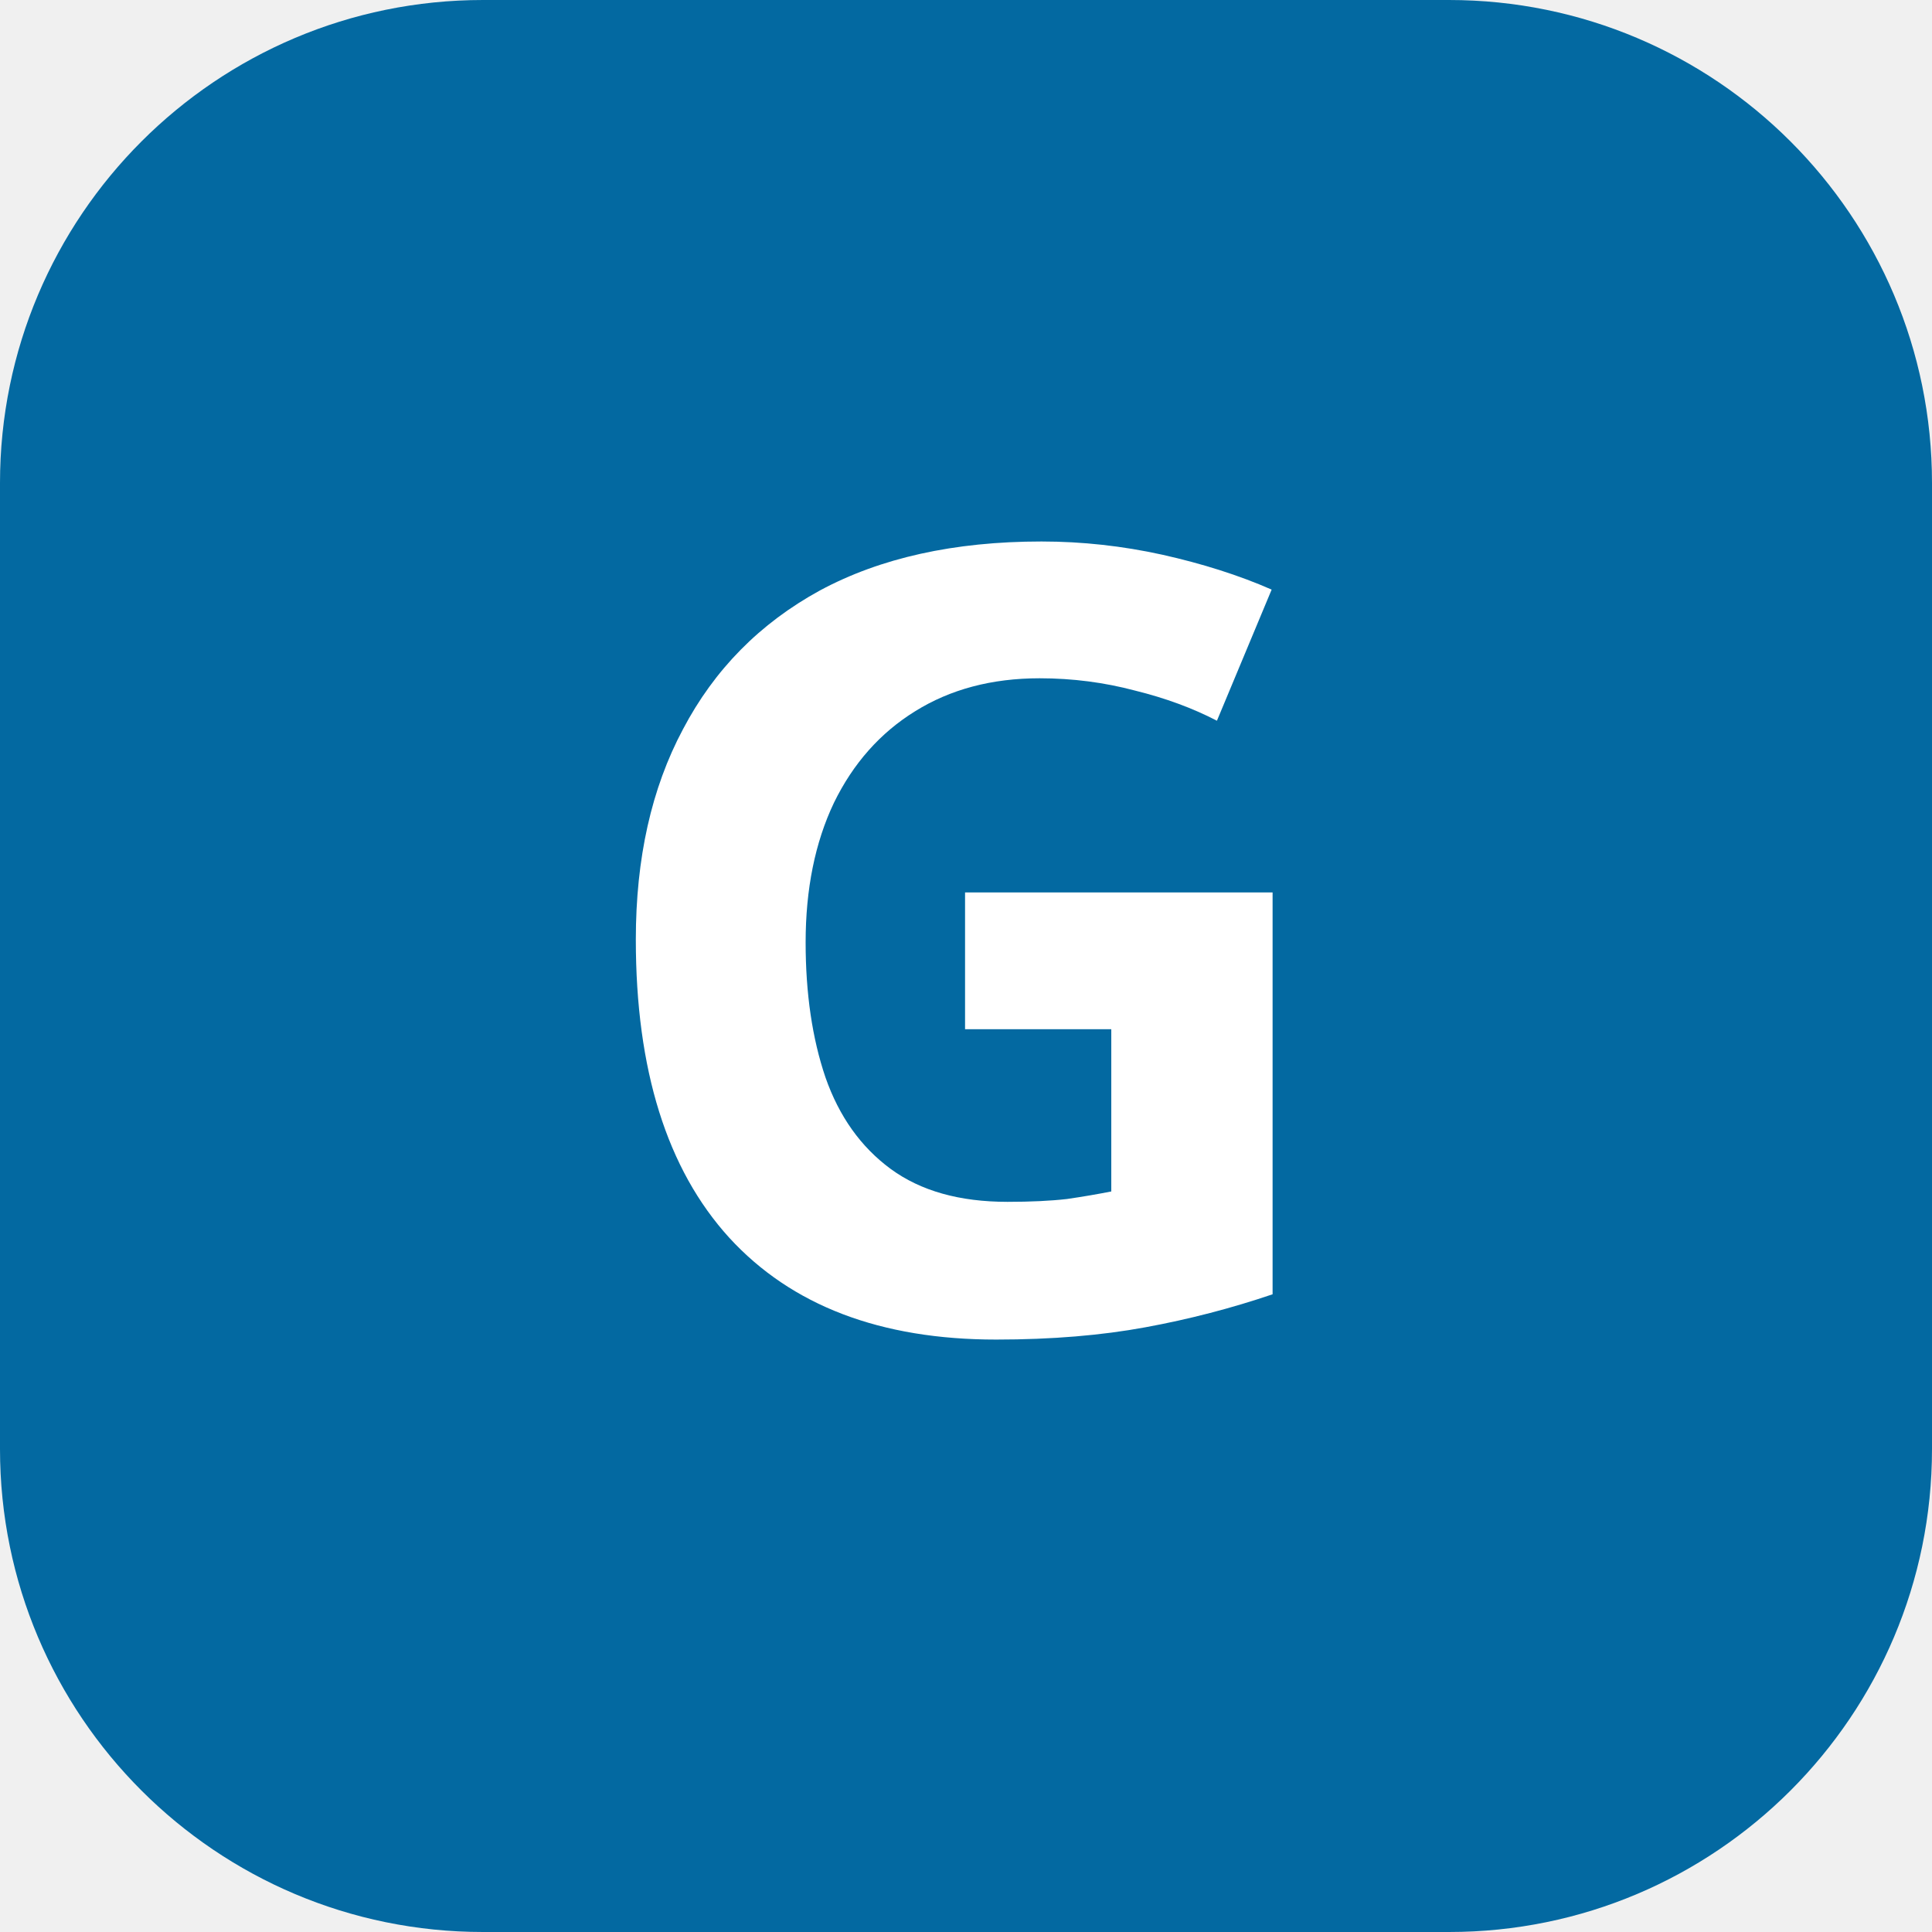
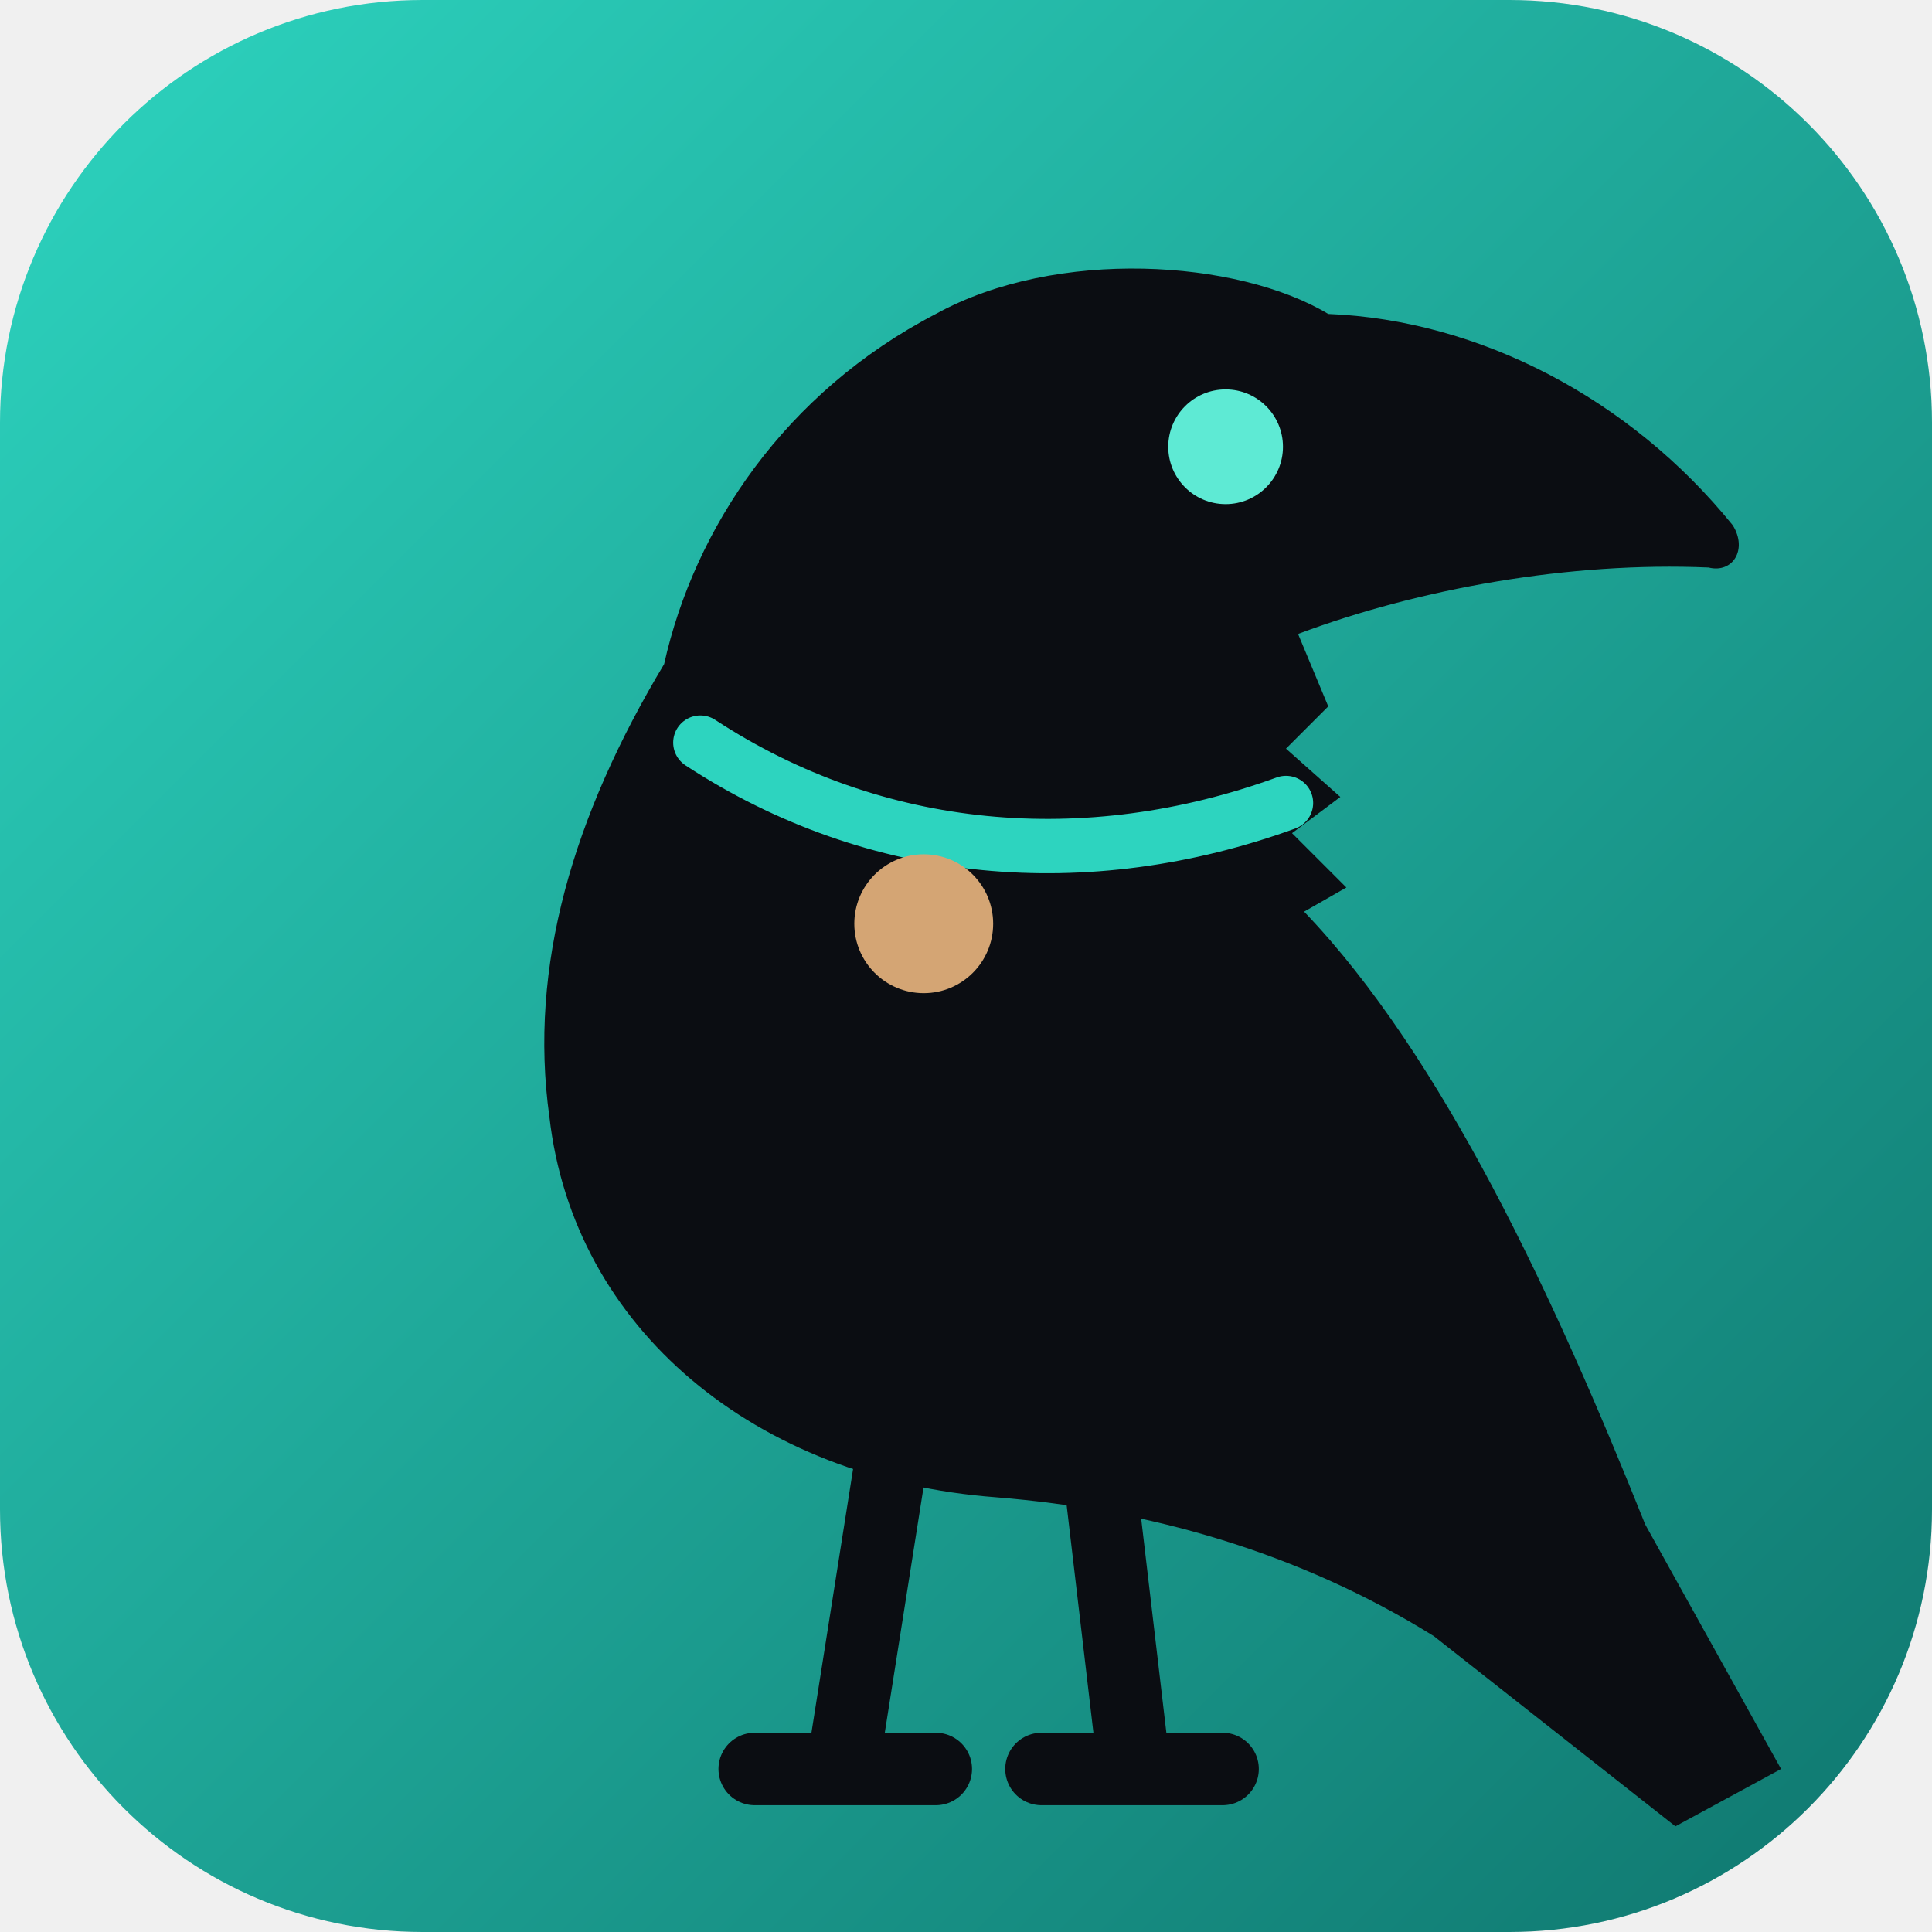
- <svg xmlns="http://www.w3.org/2000/svg" viewBox="0 0 32 32">
-   <rect width="32" height="32" rx="8" fill="#0369A1" />
-   <text x="16" y="22" font-family="system-ui,sans-serif" font-size="18" font-weight="700" fill="#fff" text-anchor="middle">G</text>
+ <svg xmlns="http://www.w3.org/2000/svg" viewBox="0 0 64 64">
+   <defs>
+     <linearGradient id="t" x1="0" y1="0" x2="1" y2="1">
+       <stop offset="0" stop-color="#2DD4BF" />
+       <stop offset="1" stop-color="#0F766E" />
+     </linearGradient>
+   </defs>
+   <rect width="64" height="64" rx="14" fill="url(#t)" />
+   <path fill="#0B0D12" d="M43 21 C47 19.5 52 18.6 56.6 18.8 C57.4 19 57.9 18.2 57.4 17.4 C54 13.2 49 10.6 44 10.4 C41 8.6 35 8.2 31 10.4 C26 13 23 17.5 22 22 C19 27 17.5 32 18.2 37 C19 44 25 49 33 49.6 C38 50 43 51.4 47.5 54.2 L55.5 60.5 L59 58.6 L54.5 50.5 C51.5 43 47.8 35 43.2 30.2 L44.6 29.4 L42.8 27.6 L44.4 26.4 L42.6 24.8 L44 23.4 Z" />
+   <path d="M29.5 48.5 L28 58 M36.5 49.5 L37.5 58 M25 58.6 H31 M34.5 58.6 H40.5" stroke="#0B0D12" stroke-width="2.4" stroke-linecap="round" fill="none" />
+   <path d="M23.2 24.6 C29 28.4 36 29 42.6 26.6" stroke="#2DD4BF" stroke-width="1.8" fill="none" stroke-linecap="round" />
+   <circle cx="30.6" cy="30.6" r="2.3" fill="#D4A574" />
+   <circle cx="40.6" cy="14.8" r="1.9" fill="#5EEAD4" />
</svg>
